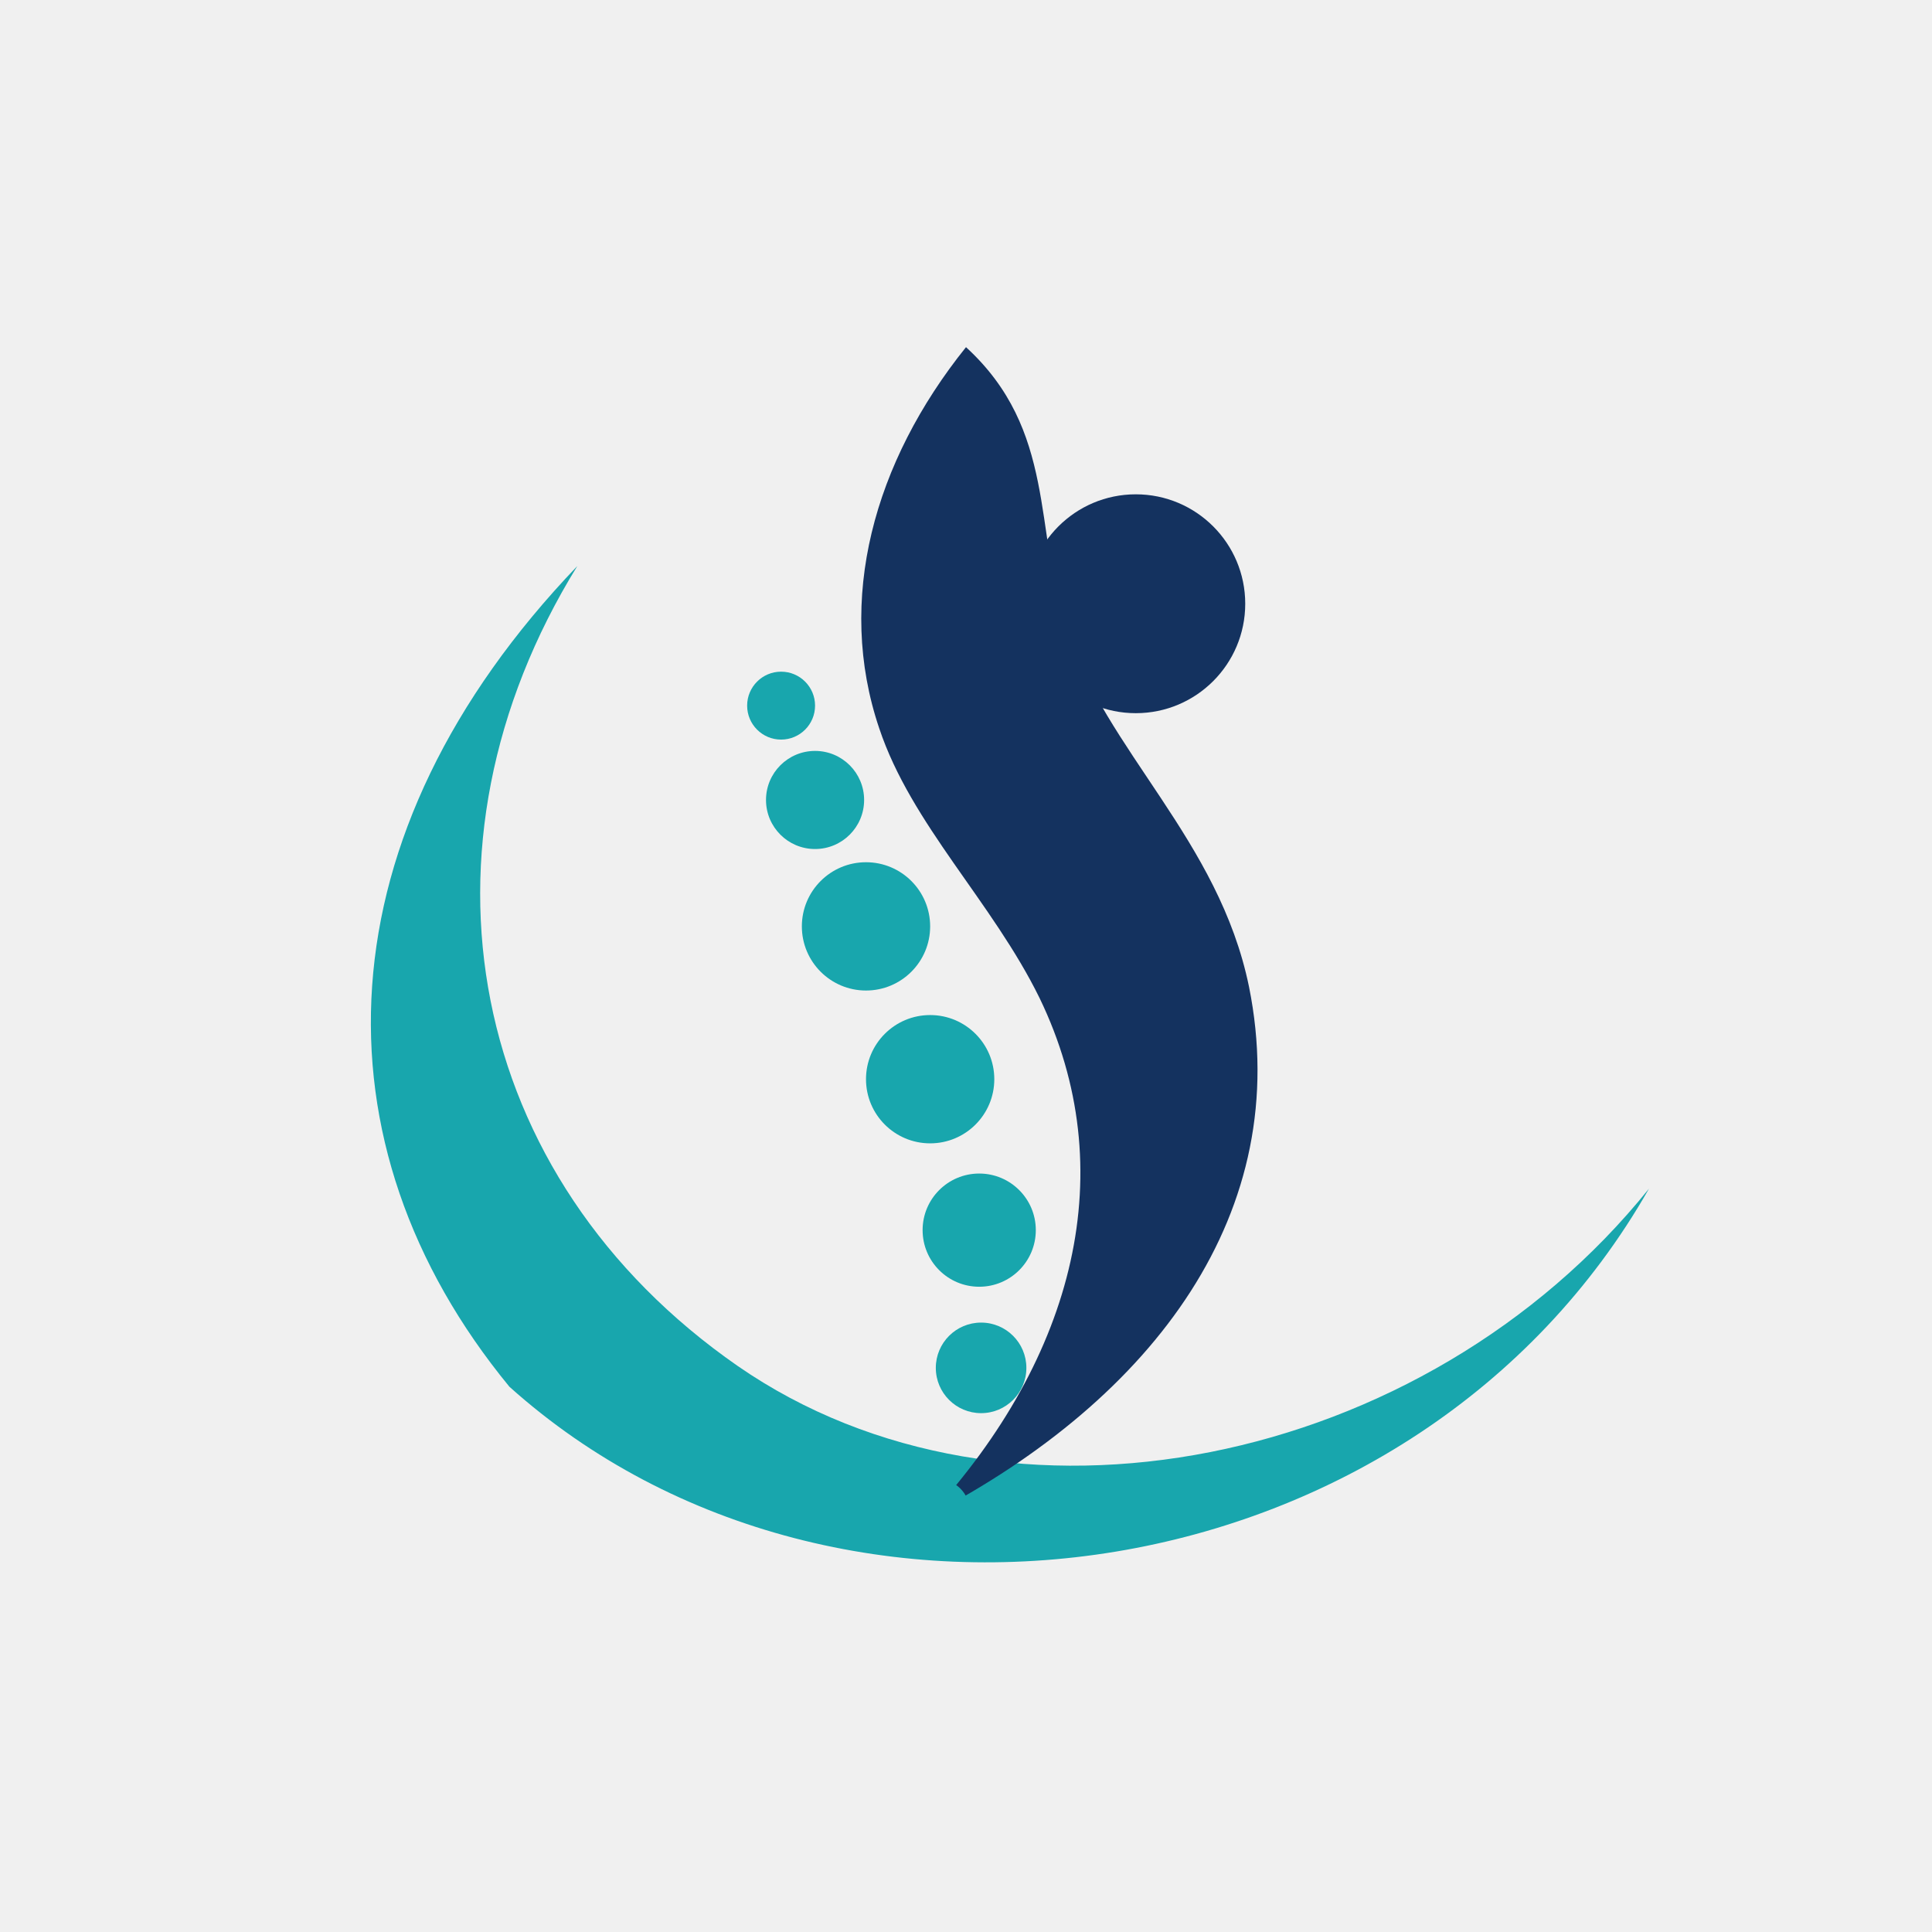
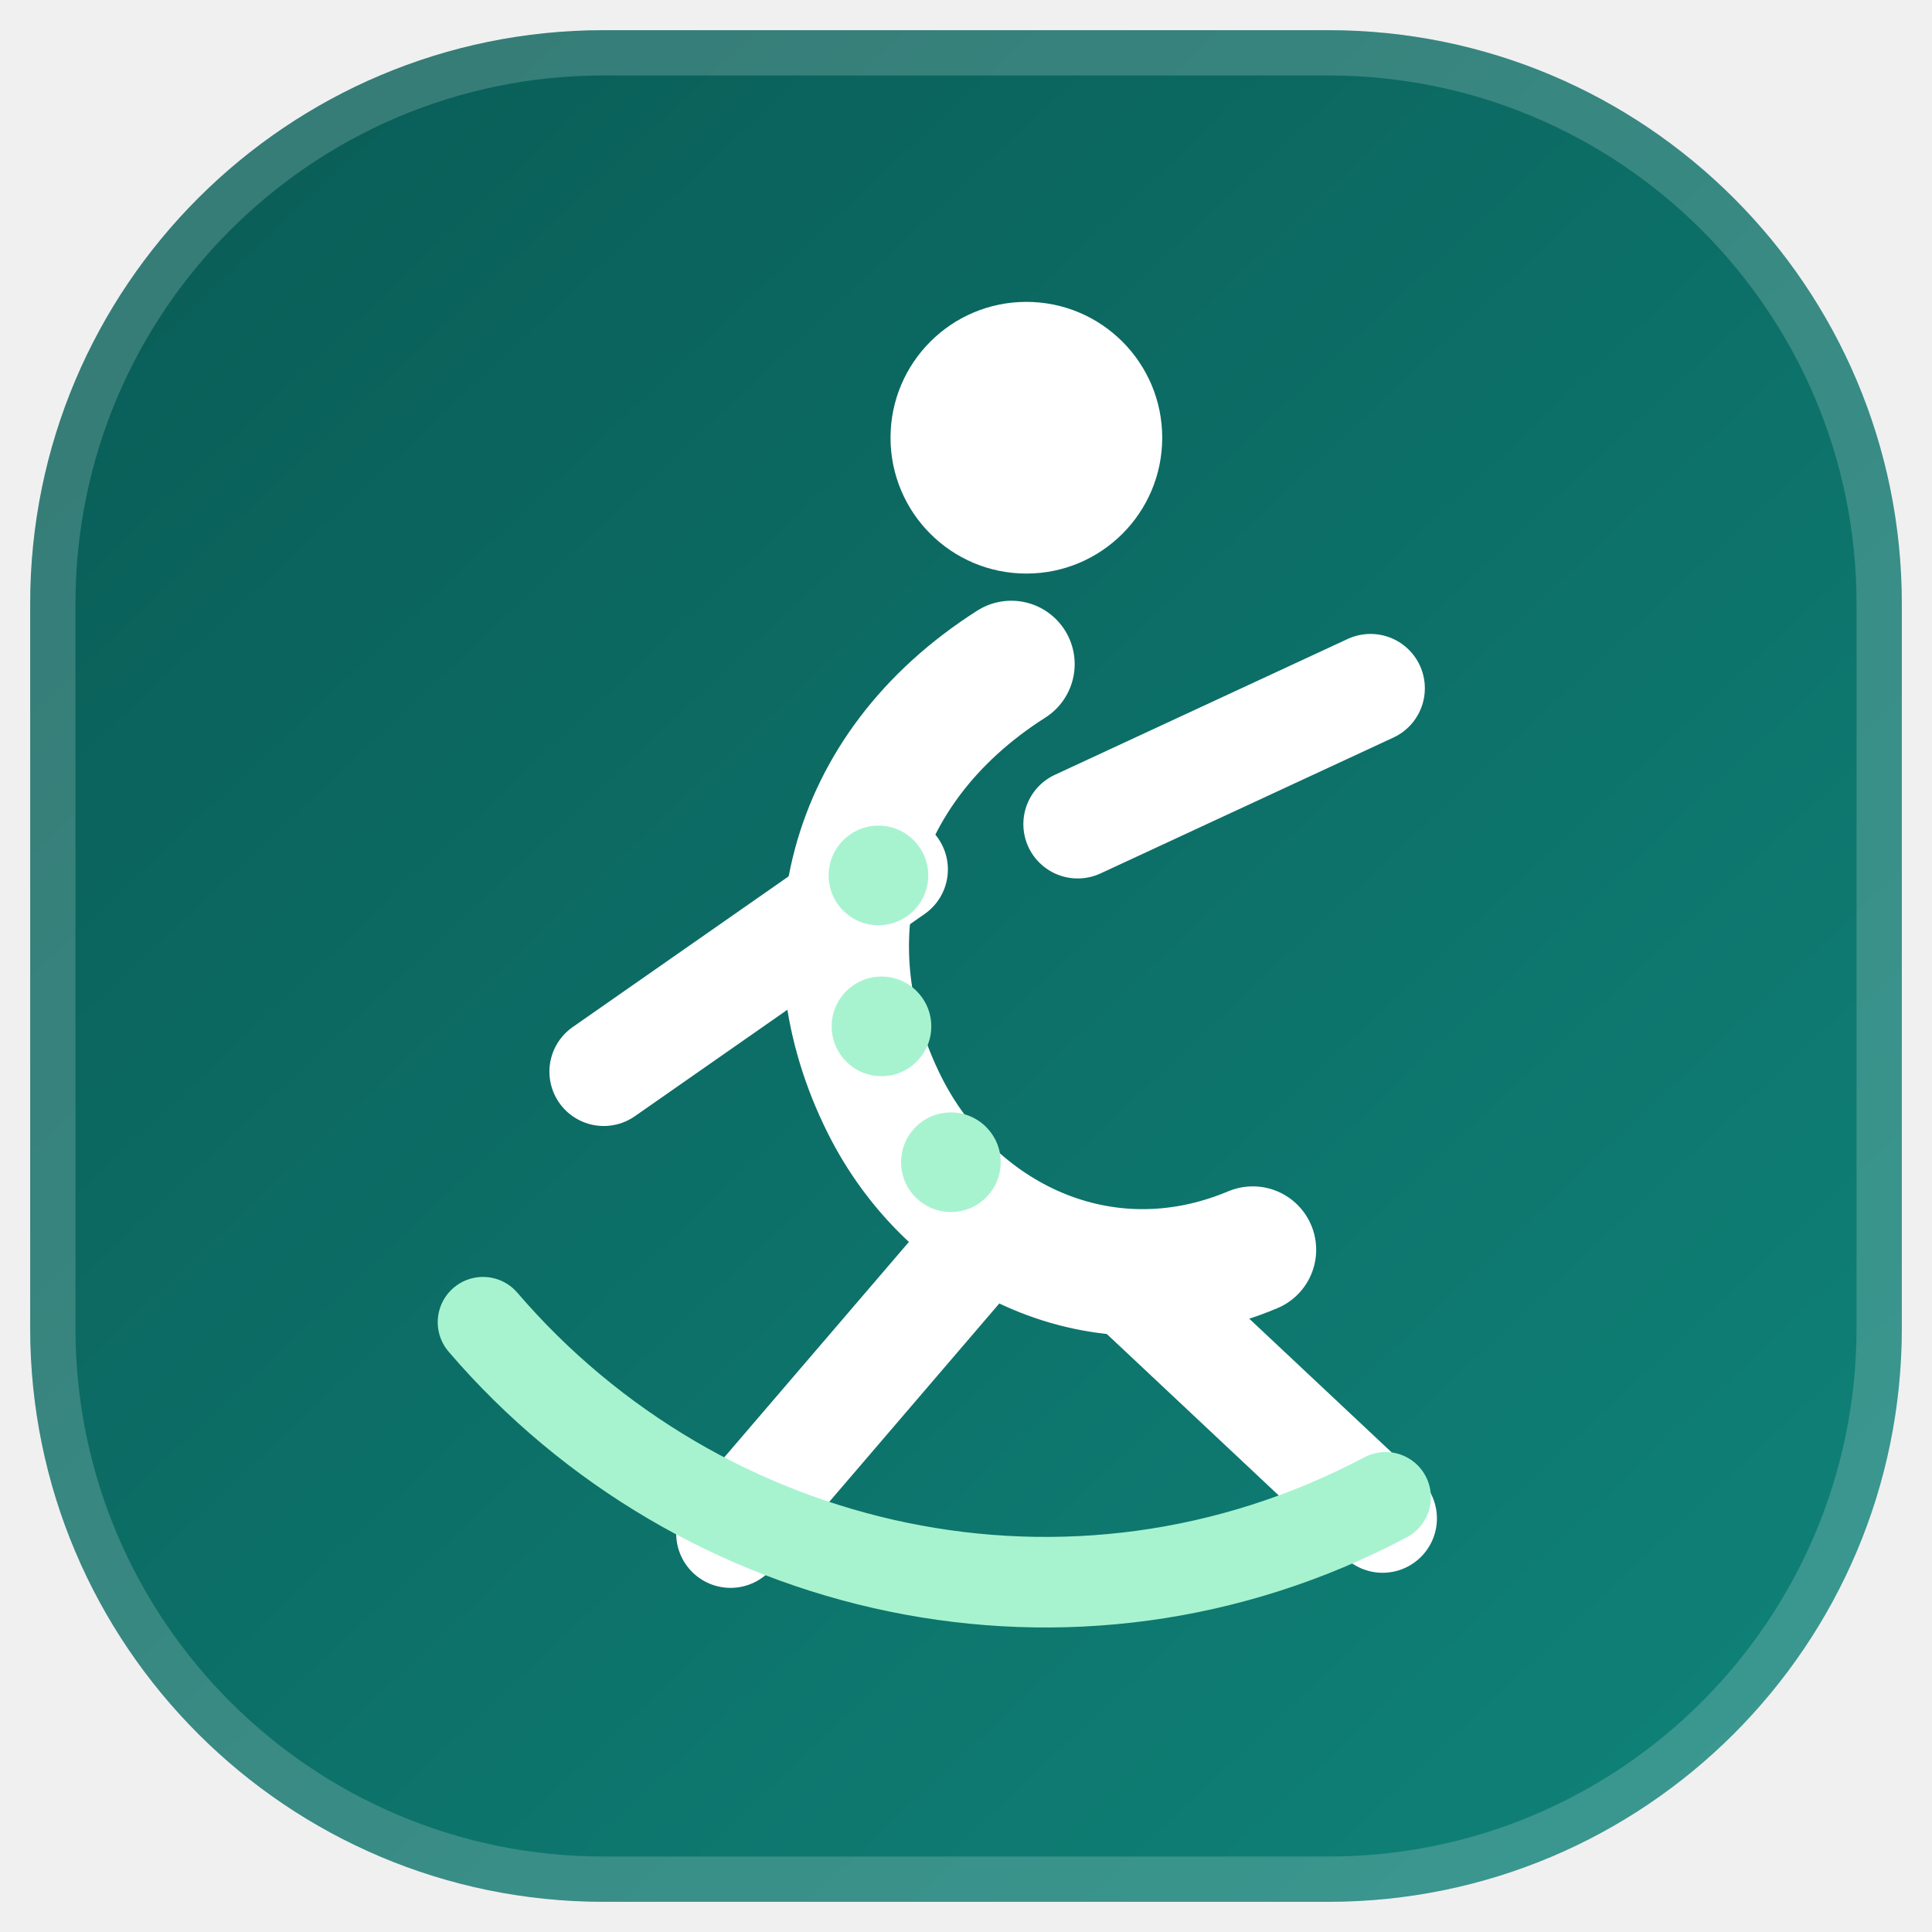
- <svg xmlns="http://www.w3.org/2000/svg" width="1024" height="1024" viewBox="0 0 1024 1024" fill="none" role="img" aria-labelledby="title desc">
-   <path d="M270 735 C164 606 170 442 306 300 C214 449 247 624 391 724 C534 823 755 778 874 630 C751 846 445 892 270 735Z" fill="#18A6AD" />
-   <path d="M512 184 C463 245 443 318 466 386 C483 437 526 478 551 529 C595 620 570 719 493 803 C612 741 686 642 662 523 C646 445 586 398 565 333 C548 281 560 228 512 184Z" fill="#14325F" />
-   <circle cx="602" cy="320" r="58" fill="#14325F" />
-   <circle cx="414" cy="374" r="18" fill="#18A6AD" />
-   <circle cx="432" cy="424" r="26" fill="#18A6AD" />
-   <circle cx="459" cy="491" r="34" fill="#18A6AD" />
-   <circle cx="493" cy="572" r="34" fill="#18A6AD" />
-   <circle cx="519" cy="652" r="30" fill="#18A6AD" />
-   <circle cx="520" cy="725" r="24" fill="#18A6AD" />
-   <circle cx="497" cy="801" r="17" fill="#18A6AD" />
+ <svg xmlns="http://www.w3.org/2000/svg" width="64" height="64" viewBox="0 0 64 64" fill="none" role="img" aria-labelledby="title desc">
+   <defs>
+     <linearGradient id="background" x1="8" y1="7" x2="57" y2="59" gradientUnits="userSpaceOnUse">
+       <stop stop-color="#0A5F59" />
+       <stop offset="1" stop-color="#0F8177" />
+     </linearGradient>
+   </defs>
+   <rect x="1" y="1" width="62" height="62" rx="19" fill="url(#background)" />
+   <rect x="1.75" y="1.75" width="60.5" height="60.5" rx="18.25" stroke="white" stroke-opacity="0.18" stroke-width="1.5" />
+   <circle cx="34" cy="14.5" r="4.5" fill="white" />
+   <path d="M33.5 22C28 25.5 26.7 31.4 29.3 36.6C31.5 41 36.5 43.5 41.5 41.4" stroke="white" stroke-width="4.2" stroke-linecap="round" />
+   <path d="M29.6 28.8L20 35.5M35.7 27.3L45.4 22.8M32.6 41L24.2 50.8M37.6 42.6L45.8 50.3" stroke="white" stroke-width="3.6" stroke-linecap="round" />
+   <circle cx="29.1" cy="29" r="1.65" fill="#A7F3D0" />
+   <circle cx="29.2" cy="34" r="1.65" fill="#A7F3D0" />
+   <circle cx="31.5" cy="38.5" r="1.65" fill="#A7F3D0" />
+   <path d="M16 43.8C23.2 52.2 35.5 55.1 45.9 49.6" stroke="#A7F3D0" stroke-width="3" stroke-linecap="round" />
</svg>
